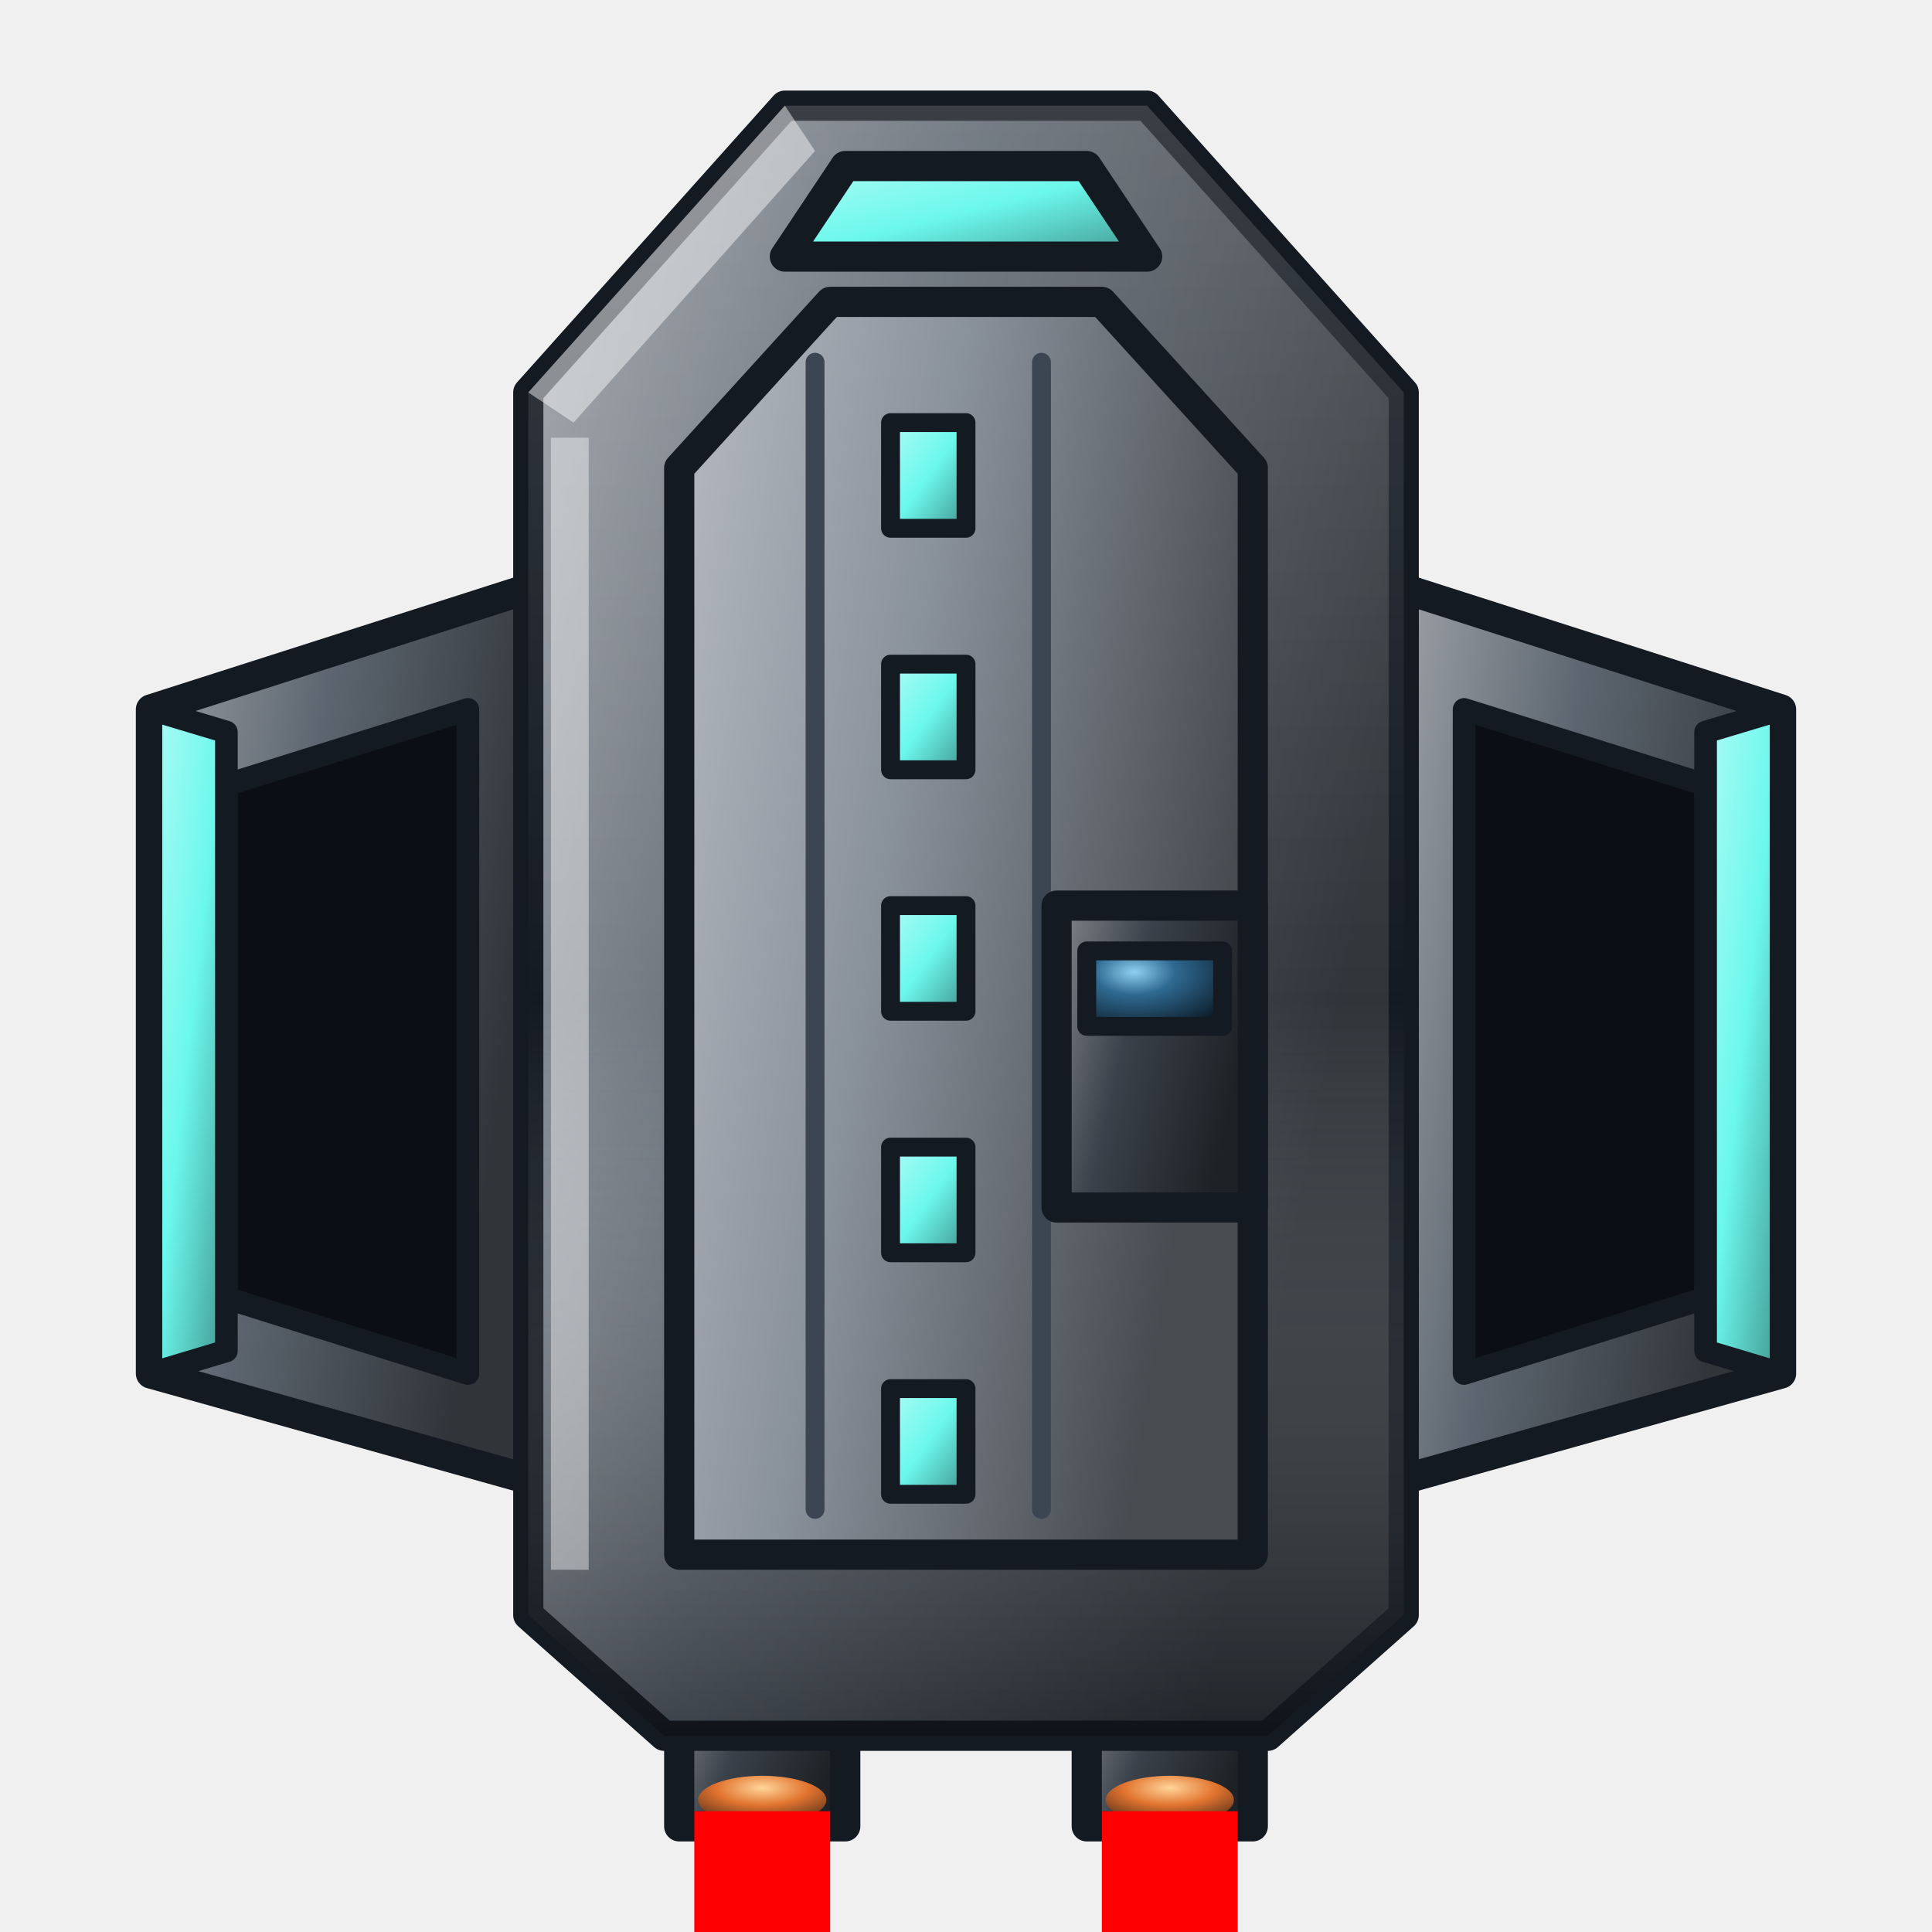
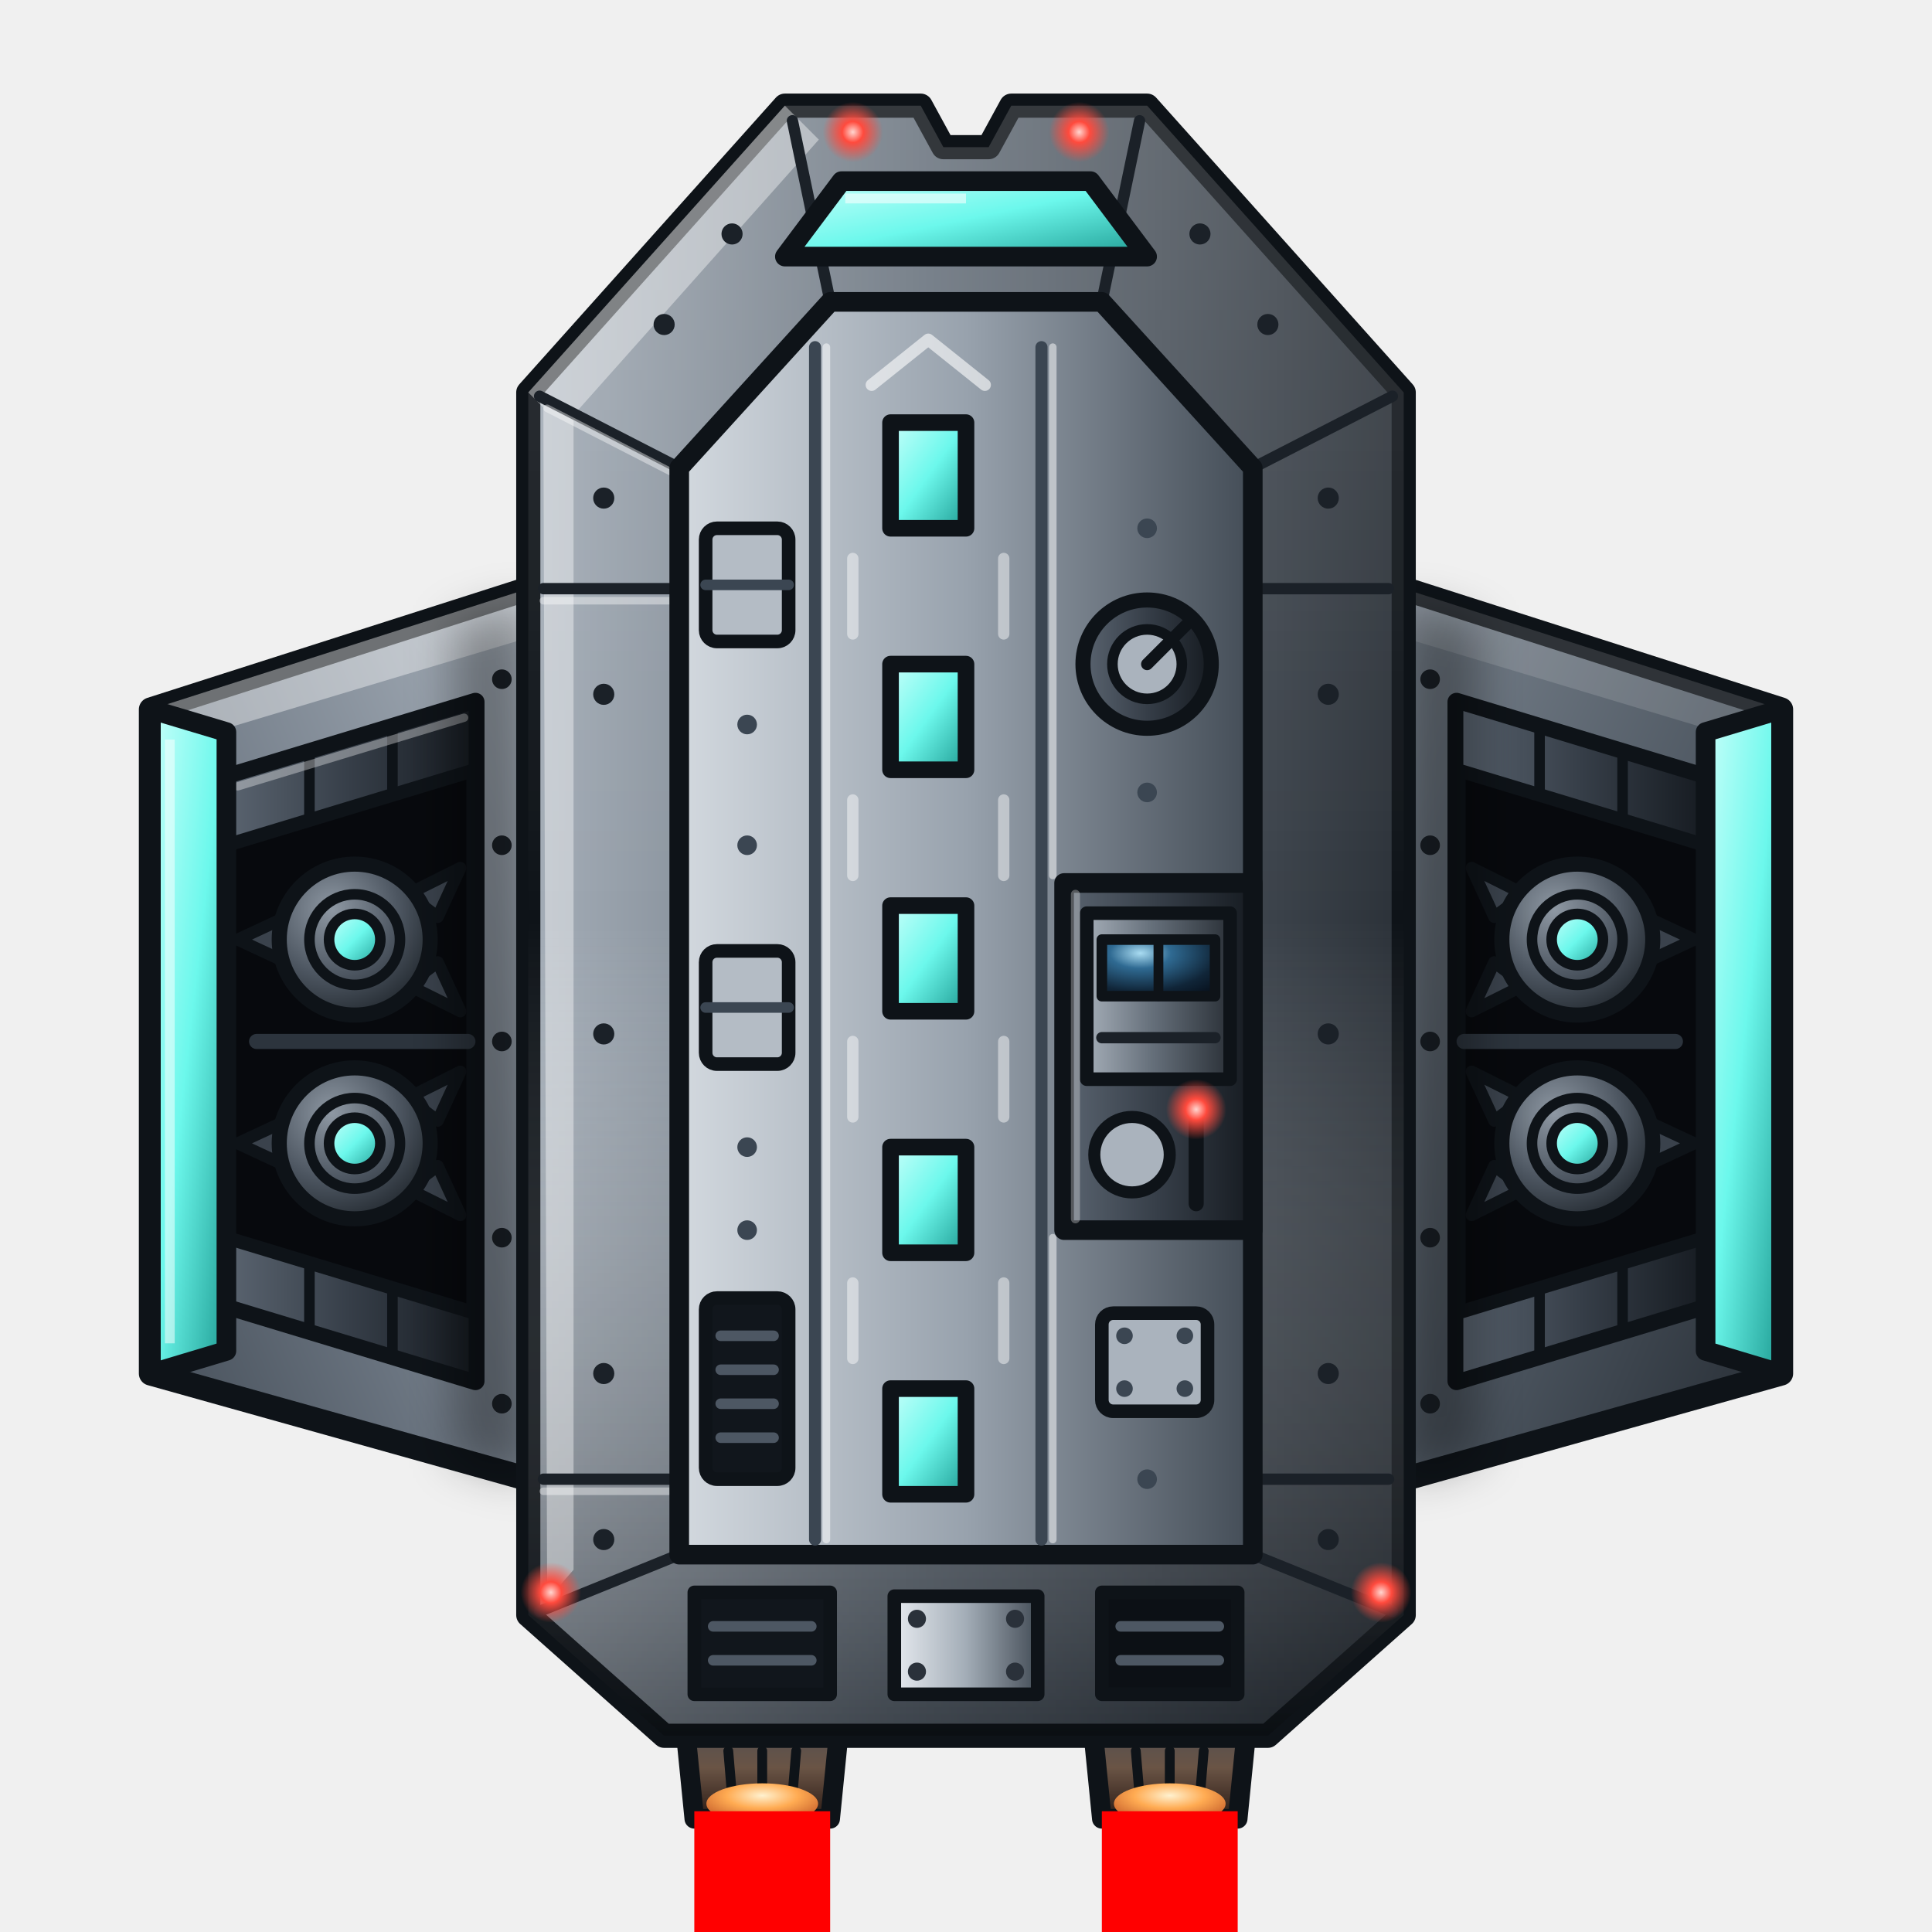
<svg xmlns="http://www.w3.org/2000/svg" viewBox="0 0 256 256">
  <defs>
-     <radialGradient id="glass" cx="0.35" cy="0.28" r="0.85">
-       <stop offset="0" stop-color="#8fd0f0" />
-       <stop offset="0.35" stop-color="#2f6a92" />
-       <stop offset="1" stop-color="#0b1824" />
-     </radialGradient>
-     <linearGradient id="shade" x1="0" y1="0" x2="0" y2="1">
+     <linearGradient id="plate" x1="0" y1="0" x2="1" y2="0">
+       <stop offset="0" stop-color="#e6eaef" />
+       <stop offset="0.5" stop-color="#a3adb7" />
+       <stop offset="1" stop-color="#454e58" />
+     </linearGradient>
+     <linearGradient id="shadeV" x1="0" y1="0" x2="0" y2="1">
      <stop offset="0" stop-color="#ffffff" stop-opacity="0.16" />
-       <stop offset="0.55" stop-color="#ffffff" stop-opacity="0" />
-       <stop offset="1" stop-color="#05080c" stop-opacity="0.38" />
-     </linearGradient>
-     <radialGradient id="nozzle" cx="0.5" cy="0.25" r="0.9">
-       <stop offset="0" stop-color="#ffd59a" />
-       <stop offset="0.4" stop-color="#e2742f" />
+       <stop offset="0.5" stop-color="#ffffff" stop-opacity="0" />
+       <stop offset="1" stop-color="#05080c" stop-opacity="0.45" />
+     </linearGradient>
+     <linearGradient id="bladeL" x1="1" y1="0" x2="0" y2="1">
+       <stop offset="0" stop-color="#aab3bd" />
+       <stop offset="0.6" stop-color="#6c7682" />
+       <stop offset="1" stop-color="#414a54" />
+     </linearGradient>
+     <linearGradient id="bladeR" x1="0" y1="0" x2="1" y2="1">
+       <stop offset="0" stop-color="#7a848f" />
+       <stop offset="0.6" stop-color="#48515b" />
+       <stop offset="1" stop-color="#242a31" />
+     </linearGradient>
+     <linearGradient id="dark" x1="0" y1="0" x2="1" y2="0">
+       <stop offset="0" stop-color="#5a6470" />
+       <stop offset="0.5" stop-color="#363e48" />
+       <stop offset="1" stop-color="#161b21" />
+     </linearGradient>
+     <linearGradient id="bell" x1="0" y1="0" x2="0" y2="1">
+       <stop offset="0" stop-color="#474e58" />
+       <stop offset="0.55" stop-color="#6a5445" />
      <stop offset="1" stop-color="#2a1a14" />
-     </radialGradient>
-     <linearGradient id="l3a414a" x1="0" y1="0" x2="1" y2="0.35">
-       <stop offset="0" stop-color="#85898f" />
-       <stop offset="0.45" stop-color="#3a414a" />
-       <stop offset="1" stop-color="#1e2226" />
-     </linearGradient>
-     <linearGradient id="l5d6670" x1="0" y1="0" x2="1" y2="0.35">
-       <stop offset="0" stop-color="#9ba0a6" />
-       <stop offset="0.45" stop-color="#5d6670" />
-       <stop offset="1" stop-color="#30353a" />
-     </linearGradient>
-     <linearGradient id="l8a929c" x1="0" y1="0" x2="1" y2="0.35">
-       <stop offset="0" stop-color="#b6bbc2" />
-       <stop offset="0.45" stop-color="#8a929c" />
-       <stop offset="1" stop-color="#484c51" />
-     </linearGradient>
-     <radialGradient id="r5d6670" cx="0.35" cy="0.32" r="0.8">
-       <stop offset="0" stop-color="#a6abb0" />
-       <stop offset="0.5" stop-color="#5d6670" />
-       <stop offset="1" stop-color="#2e3338" />
-     </radialGradient>
-     <radialGradient id="r3a414a" cx="0.35" cy="0.32" r="0.8">
-       <stop offset="0" stop-color="#93969b" />
-       <stop offset="0.5" stop-color="#3a414a" />
-       <stop offset="1" stop-color="#1d2025" />
+     </linearGradient>
+     <radialGradient id="nozzle" cx="0.5" cy="0.3" r="0.8">
+       <stop offset="0" stop-color="#fff1cf" />
+       <stop offset="0.4" stop-color="#ffab52" />
+       <stop offset="1" stop-color="#b3431c" />
+     </radialGradient>
+     <linearGradient id="rim" x1="0" y1="0" x2="1" y2="0">
+       <stop offset="0" stop-color="#a4adb7" />
+       <stop offset="0.45" stop-color="#66707b" />
+       <stop offset="1" stop-color="#2b3138" />
+     </linearGradient>
+     <linearGradient id="deck" x1="0" y1="0" x2="1" y2="0">
+       <stop offset="0" stop-color="#d3d9df" />
+       <stop offset="0.5" stop-color="#98a2ad" />
+       <stop offset="1" stop-color="#434c56" />
+     </linearGradient>
+     <radialGradient id="drone" cx="0.35" cy="0.3" r="0.8">
+       <stop offset="0" stop-color="#8e98a3" />
+       <stop offset="0.55" stop-color="#4d5661" />
+       <stop offset="1" stop-color="#1d2329" />
+     </radialGradient>
+     <radialGradient id="glass" cx="0.34" cy="0.24" r="0.9">
+       <stop offset="0" stop-color="#a9dcf2" />
+       <stop offset="0.3" stop-color="#2f6a92" />
+       <stop offset="0.75" stop-color="#102538" />
+       <stop offset="1" stop-color="#081320" />
    </radialGradient>
    <linearGradient id="accent-fill" x1="0" y1="0" x2="1" y2="1">
-       <stop id="accent-light" offset="0" stop-color="#aefbf5" />
+       <stop id="accent-light" offset="0" stop-color="#c8fffa" />
      <stop id="accent-base" offset="0.5" stop-color="#6cf8ec" />
-       <stop id="accent-dark" offset="1" stop-color="#41958e" />
-     </linearGradient>
+       <stop id="accent-dark" offset="1" stop-color="#1f9c93" />
+     </linearGradient>
+     <radialGradient id="lamp-red" cx="0.5" cy="0.5" r="0.5">
+       <stop offset="0" stop-color="#ffd6d0" />
+       <stop offset="0.35" stop-color="#ff4a3d" />
+       <stop offset="1" stop-color="#ff4a3d" stop-opacity="0" />
+     </radialGradient>
+     <filter id="soft" x="-30%" y="-30%" width="160%" height="160%">
+       <feGaussianBlur stdDeviation="3" />
+     </filter>
  </defs>
-   <g id="hull" stroke="#141a22" stroke-width="4" stroke-linejoin="round" stroke-linecap="round">
-     <path d="M70 78 L20 94 L20 182 L70 196 Z" fill="url(#l5d6670)" />
-     <path d="M186 78 L236 94 L236 182 L186 196 Z" fill="url(#l5d6670)" />
-     <rect x="90" y="222" width="22" height="20" fill="url(#l3a414a)" />
-     <rect x="144" y="222" width="22" height="20" fill="url(#l3a414a)" />
-     <path d="M104 14 L152 14 L186 52 L186 214 L168 230 L88 230 L70 214 L70 52 Z" fill="url(#l5d6670)" />
-     <path d="M104 14 L152 14 L186 52 L186 214 L168 230 L88 230 L70 214 L70 52 Z" fill="url(#shade)" stroke="none" />
-     <path d="M110 40 L146 40 L166 62 L166 206 L90 206 L90 62 Z" fill="url(#l8a929c)" />
-     <path d="M108 48 L108 200 M138 48 L138 200" fill="none" stroke="#3b4652" stroke-width="2.5" />
-     <path d="M30 104 L62 94 L62 182 L30 172 Z" fill="#0b0f15" stroke-width="3" />
-     <path d="M226 104 L194 94 L194 182 L226 172 Z" fill="#0b0f15" stroke-width="3" />
-     <rect x="140" y="120" width="26" height="40" fill="url(#l3a414a)" />
-     <rect x="144" y="126" width="18" height="10" fill="url(#glass)" stroke-width="2.5" />
-     <path d="M70 52 L104 14 L108 20 L76 56 Z" fill="#ffffff" fill-opacity="0.45" stroke="none" />
-     <rect x="73" y="58" width="5" height="150" fill="#ffffff" fill-opacity="0.4" stroke="none" />
-     <ellipse cx="101" cy="238.5" rx="8.5" ry="3.2" fill="url(#nozzle)" stroke="none" />
-     <ellipse cx="155" cy="238.5" rx="8.5" ry="3.2" fill="url(#nozzle)" stroke="none" />
-   </g>
-   <g id="accent" stroke="#141a22" stroke-width="4" stroke-linejoin="round" stroke-linecap="round">
-     <path d="M20 94 L30 97 L30 179 L20 182 Z" fill="url(#accent-fill)" stroke-width="3" />
-     <path d="M236 94 L226 97 L226 179 L236 182 Z" fill="url(#accent-fill)" stroke-width="3" />
-     <path d="M112 22 L144 22 L152 34 L104 34 Z" fill="url(#accent-fill)" />
-     <rect x="118" y="56" width="10" height="14" fill="url(#accent-fill)" stroke-width="2.5" />
-     <rect x="118" y="88" width="10" height="14" fill="url(#accent-fill)" stroke-width="2.5" />
-     <rect x="118" y="120" width="10" height="14" fill="url(#accent-fill)" stroke-width="2.5" />
-     <rect x="118" y="152" width="10" height="14" fill="url(#accent-fill)" stroke-width="2.5" />
-     <rect x="118" y="184" width="10" height="14" fill="url(#accent-fill)" stroke-width="2.5" />
+   <g id="hull" stroke="#0e1318" stroke-width="3.2" stroke-linejoin="round" stroke-linecap="round">
+     <path d="M70 78 L20 94 L20 182 L70 196 Z" fill="url(#bladeL)" />
+     <path d="M186 78 L236 94 L236 182 L186 196 Z" fill="url(#bladeR)" />
+     <path d="M70 78 L20 94 L20 99.5 L70 84.5 Z" fill="#ffffff" stroke="none" fill-opacity="0.4" />
+     <path d="M186 78 L236 94 L236 99.5 L186 84.5 Z" fill="#ffffff" stroke="none" fill-opacity="0.14" />
+     <path d="M30 103 L63 93 L63 183 L30 173 Z" fill="#07090d" stroke-width="2.4" />
+     <path d="M226 103 L193 93 L193 183 L226 173 Z" fill="#07090d" stroke-width="2.4" />
+     <path d="M34 138 L62 138 M222 138 L194 138" fill="none" stroke="#2c343d" stroke-width="2" />
+     <path d="M39 121 L31.5 124.5 L39 128 Z" fill="#3a424c" stroke-width="1.6" />
+     <path d="M217 121 L224.5 124.5 L217 128 Z" fill="#3a424c" stroke-width="1.6" />
+     <path d="M54 118.5 L61 115 L58 121.5 Z M54 130.5 L61 134 L58 127.5 Z" fill="#3a424c" stroke-width="1.6" />
+     <path d="M202 118.5 L195 115 L198 121.5 Z M202 130.5 L195 134 L198 127.5 Z" fill="#3a424c" stroke-width="1.6" />
+     <circle cx="47" cy="124.5" r="10" fill="url(#drone)" stroke-width="2" />
+     <circle cx="209" cy="124.5" r="10" fill="url(#drone)" stroke-width="2" />
+     <circle cx="47" cy="124.5" r="6" fill="none" stroke-width="1.4" />
+     <circle cx="209" cy="124.5" r="6" fill="none" stroke-width="1.4" />
+     <path d="M39 148 L31.5 151.5 L39 155 Z" fill="#3a424c" stroke-width="1.6" />
+     <path d="M217 148 L224.5 151.5 L217 155 Z" fill="#3a424c" stroke-width="1.6" />
+     <path d="M54 145.5 L61 142 L58 148.5 Z M54 157.5 L61 161 L58 154.5 Z" fill="#3a424c" stroke-width="1.6" />
+     <path d="M202 145.5 L195 142 L198 148.5 Z M202 157.5 L195 161 L198 154.5 Z" fill="#3a424c" stroke-width="1.6" />
+     <circle cx="47" cy="151.5" r="10" fill="url(#drone)" stroke-width="2" />
+     <circle cx="209" cy="151.5" r="10" fill="url(#drone)" stroke-width="2" />
+     <circle cx="47" cy="151.5" r="6" fill="none" stroke-width="1.4" />
+     <circle cx="209" cy="151.5" r="6" fill="none" stroke-width="1.4" />
+     <path d="M30 103 L63 93 L63 102 L30 112 Z" fill="url(#dark)" stroke-width="1.8" />
+     <path d="M226 103 L193 93 L193 102 L226 112 Z" fill="url(#dark)" stroke-width="1.8" />
+     <path d="M30 173 L63 183 L63 174 L30 164 Z" fill="url(#dark)" stroke-width="1.8" />
+     <path d="M226 173 L193 183 L193 174 L226 164 Z" fill="url(#dark)" stroke-width="1.8" />
+     <path d="M41 99.7 L41 108.7 M52 96.3 L52 105.3 M41 176.3 L41 167.3 M52 179.7 L52 170.7 M215 99.7 L215 108.7 M204 96.3 L204 105.3 M215 176.3 L215 167.3 M204 179.7 L204 170.7" fill="none" stroke="#0e1318" stroke-width="1.4" />
+     <path d="M31.5 104.2 L61.5 95.1" fill="none" stroke="#ffffff" stroke-opacity="0.35" stroke-width="1.1" />
+     <g fill="#1b2128" stroke="none">
+       <circle cx="66.5" cy="90" r="1.3" />
+       <circle cx="189.5" cy="90" r="1.3" />
+       <circle cx="66.5" cy="112" r="1.3" />
+       <circle cx="189.5" cy="112" r="1.3" />
+       <circle cx="66.5" cy="138" r="1.3" />
+       <circle cx="189.5" cy="138" r="1.3" />
+       <circle cx="66.5" cy="164" r="1.3" />
+       <circle cx="189.5" cy="164" r="1.3" />
+       <circle cx="66.5" cy="186" r="1.3" />
+       <circle cx="189.5" cy="186" r="1.3" />
+     </g>
+     <path d="M70 80 L60 83 L60 193 L70 196 Z M186 80 L196 83 L196 193 L186 196 Z" fill="#05080c" fill-opacity="0.34" stroke="none" filter="url(#soft)" />
+     <path d="M90.5 226 L111.5 226 L110 241 L92 241 Z" fill="url(#bell)" stroke-width="2.6" />
+     <path d="M165.5 226 L144.5 226 L146 241 L164 241 Z" fill="url(#bell)" stroke-width="2.6" />
+     <path d="M96.5 232 L97 238 M101 232 L101 238 M105.5 232 L105 238 M159.5 232 L159 238 M155 232 L155 238 M150.5 232 L151 238" fill="none" stroke="#0e1318" stroke-width="1.3" />
+     <ellipse cx="101" cy="239" rx="7.4" ry="2.7" fill="url(#nozzle)" stroke="none" />
+     <ellipse cx="155" cy="239" rx="7.4" ry="2.7" fill="url(#nozzle)" stroke="none" />
+     <path d="M104 14 L122 14 L125 19.5 L131 19.5 L134 14 L152 14 L186 52 L186 214 L168 230 L88 230 L70 214 L70 52 Z" fill="url(#rim)" />
+     <path d="M104 14 L122 14 L125 19.5 L131 19.5 L134 14 L152 14 L186 52 L186 214 L168 230 L88 230 L70 214 L70 52 Z" fill="url(#shadeV)" stroke="none" />
+     <path d="M70 52 L104 14 L108.5 18.5 L76 55 L76 208 L72.5 212 L72 54 Z" fill="#ffffff" fill-opacity="0.4" stroke="none" />
+     <path d="M90 62 L71.5 52.5 M110 40 L105 16 M90 206 L71.5 213.5 M72 78 L89 78 M72 196 L89 196 M166 62 L184.5 52.5 M146 40 L151 16 M166 206 L184.5 213.5 M184 78 L167 78 M184 196 L167 196" fill="none" stroke="#1b2128" stroke-width="1.5" />
+     <path d="M91 63.6 L72.5 54.1 M72 79.6 L89 79.6 M72 197.6 L89 197.6" fill="none" stroke="#ffffff" stroke-opacity="0.4" stroke-width="1" />
+     <g fill="#1b2128" stroke="none">
+       <circle cx="80" cy="66" r="1.4" />
+       <circle cx="176" cy="66" r="1.4" />
+       <circle cx="80" cy="92" r="1.4" />
+       <circle cx="176" cy="92" r="1.4" />
+       <circle cx="80" cy="137" r="1.4" />
+       <circle cx="176" cy="137" r="1.4" />
+       <circle cx="80" cy="182" r="1.4" />
+       <circle cx="176" cy="182" r="1.4" />
+       <circle cx="80" cy="204" r="1.4" />
+       <circle cx="176" cy="204" r="1.4" />
+       <circle cx="97" cy="31" r="1.4" />
+       <circle cx="159" cy="31" r="1.4" />
+       <circle cx="88" cy="43" r="1.4" />
+       <circle cx="168" cy="43" r="1.4" />
+     </g>
+     <path d="M92 211 L110 211 L110 224.5 L92 224.5 Z" fill="#11161c" stroke-width="1.8" />
+     <path d="M164 211 L146 211 L146 224.5 L164 224.5 Z" fill="#0c1015" stroke-width="1.8" />
+     <path d="M94.5 215.5 L107.5 215.5 M94.5 220 L107.5 220 M161.5 215.5 L148.5 215.5 M161.5 220 L148.5 220" fill="none" stroke="#4d5763" stroke-width="1.4" />
+     <path d="M118.5 211.5 L137.5 211.5 L137.5 224.5 L118.5 224.5 Z" fill="url(#plate)" stroke-width="1.8" />
+     <g fill="#2a313a" stroke="none">
+       <circle cx="121.5" cy="214.5" r="1.2" />
+       <circle cx="134.5" cy="214.5" r="1.2" />
+       <circle cx="121.5" cy="221.5" r="1.2" />
+       <circle cx="134.5" cy="221.5" r="1.2" />
+     </g>
+     <path d="M110 40 L146 40 L166 62 L166 206 L90 206 L90 62 Z" fill="url(#deck)" stroke-width="2.6" />
+     <path d="M108 46 L108 204 M138 46 L138 204" fill="none" stroke="#3b4652" stroke-width="1.6" />
+     <path d="M109.5 46 L109.5 204 M139.5 46 L139.5 116 M139.5 164 L139.5 204" fill="none" stroke="#ffffff" stroke-opacity="0.5" stroke-width="1" />
+     <path d="M113 74 L113 84 M113 106 L113 116 M113 138 L113 148 M113 170 L113 180 M133 74 L133 84 M133 106 L133 116 M133 138 L133 148 M133 170 L133 180" fill="none" stroke="#ffffff" stroke-opacity="0.45" stroke-width="1.5" />
+     <path d="M115.5 51 L123 45 L130.5 51" fill="none" stroke="#ffffff" stroke-opacity="0.6" stroke-width="1.6" />
+     <rect x="93.5" y="70" width="11" height="15" rx="1.5" fill="#b4bcc5" stroke-width="1.8" />
+     <path d="M93.5 77.5 L104.5 77.5" fill="none" stroke="#3b4652" stroke-width="1.4" />
+     <rect x="93.5" y="126" width="11" height="15" rx="1.5" fill="#b4bcc5" stroke-width="1.8" />
+     <path d="M93.5 133.5 L104.5 133.5" fill="none" stroke="#3b4652" stroke-width="1.4" />
+     <rect x="93.5" y="172" width="11" height="24" rx="1.5" fill="#11161c" stroke-width="1.8" />
+     <path d="M95.5 177 L102.5 177 M95.5 181.5 L102.5 181.5 M95.5 186 L102.5 186 M95.5 190.5 L102.5 190.5" fill="none" stroke="#4d5763" stroke-width="1.4" />
+     <g fill="#3b4652" stroke="none">
+       <circle cx="99" cy="96" r="1.3" />
+       <circle cx="99" cy="112" r="1.3" />
+       <circle cx="99" cy="152" r="1.3" />
+       <circle cx="99" cy="163" r="1.3" />
+     </g>
+     <circle cx="152" cy="88" r="8.5" fill="url(#dark)" stroke-width="2" />
+     <circle cx="152" cy="88" r="4.6" fill="#aab3bd" stroke-width="1.4" />
+     <path d="M152 88 L158 82" fill="none" stroke-width="1.6" />
+     <path d="M141 117 L166 117 L166 163 L141 163 Z" fill="url(#dark)" stroke-width="2.6" />
+     <path d="M144 121 L163 121 L163 143 L144 143 Z" fill="url(#rim)" stroke-width="1.8" />
+     <path d="M146 124.5 L161 124.5 L161 132 L146 132 Z" fill="url(#glass)" stroke-width="1.4" />
+     <path d="M153.5 124.5 L153.5 132" fill="none" stroke-width="1.3" />
+     <path d="M146 137.5 L161 137.5" fill="none" stroke="#1b2128" stroke-width="1.5" />
+     <circle cx="150" cy="153" r="5" fill="#aab3bd" stroke-width="1.6" />
+     <path d="M158.5 147 L158.5 159.5" fill="none" stroke-width="2" />
+     <path d="M142.5 118.5 L142.5 161.5" fill="none" stroke="#ffffff" stroke-opacity="0.3" stroke-width="1.2" />
+     <rect x="146" y="174" width="14" height="13" rx="1.5" fill="#aab3bd" stroke-width="1.8" />
+     <g fill="#3b4652" stroke="none">
+       <circle cx="149" cy="177" r="1.1" />
+       <circle cx="157" cy="177" r="1.1" />
+       <circle cx="149" cy="184" r="1.1" />
+       <circle cx="157" cy="184" r="1.1" />
+     </g>
+     <g fill="#3b4652" stroke="none">
+       <circle cx="152" cy="70" r="1.3" />
+       <circle cx="152" cy="105" r="1.3" />
+       <circle cx="152" cy="196" r="1.3" />
+     </g>
+   </g>
+   <g id="accent" stroke="#0e1318" stroke-width="3.2" stroke-linejoin="round">
+     <path d="M111.5 24 L144.5 24 L152 34 L104 34 Z" fill="url(#accent-fill)" stroke-width="2.6" />
+     <path d="M112 26.3 L128 26.3" fill="none" stroke="#ffffff" stroke-opacity="0.55" stroke-width="1.3" />
+     <rect x="118" y="56" width="10" height="14" fill="url(#accent-fill)" stroke-width="2.2" />
+     <rect x="118" y="88" width="10" height="14" fill="url(#accent-fill)" stroke-width="2.2" />
+     <rect x="118" y="120" width="10" height="14" fill="url(#accent-fill)" stroke-width="2.2" />
+     <rect x="118" y="152" width="10" height="14" fill="url(#accent-fill)" stroke-width="2.2" />
+     <rect x="118" y="184" width="10" height="14" fill="url(#accent-fill)" stroke-width="2.2" />
+     <path d="M20 94 L30 97 L30 179 L20 182 Z" fill="url(#accent-fill)" stroke-width="2.6" />
+     <path d="M236 94 L226 97 L226 179 L236 182 Z" fill="url(#accent-fill)" stroke-width="2.6" />
+     <path d="M22.5 98 L22.5 178" fill="none" stroke="#ffffff" stroke-opacity="0.5" stroke-width="1.3" />
+     <circle cx="47" cy="124.5" r="3.4" fill="url(#accent-fill)" stroke-width="1.4" />
+     <circle cx="209" cy="124.5" r="3.4" fill="url(#accent-fill)" stroke-width="1.4" />
+     <circle cx="47" cy="151.5" r="3.4" fill="url(#accent-fill)" stroke-width="1.4" />
+     <circle cx="209" cy="151.5" r="3.4" fill="url(#accent-fill)" stroke-width="1.4" />
+   </g>
+   <g id="lamps">
+     <circle cx="113" cy="17.5" r="4" fill="url(#lamp-red)" />
+     <circle cx="143" cy="17.5" r="4" fill="url(#lamp-red)" />
+     <circle cx="73" cy="211" r="4" fill="url(#lamp-red)" />
+     <circle cx="183" cy="211" r="4" fill="url(#lamp-red)" />
+     <circle cx="158.5" cy="147" r="4" fill="url(#lamp-red)" />
  </g>
  <g id="anchors">
    <line id="flame-main-1" x1="101" y1="240" x2="101" y2="272" stroke="#ff0000" stroke-width="18" />
    <line id="flame-main-2" x1="155" y1="240" x2="155" y2="272" stroke="#ff0000" stroke-width="18" />
  </g>
</svg>
